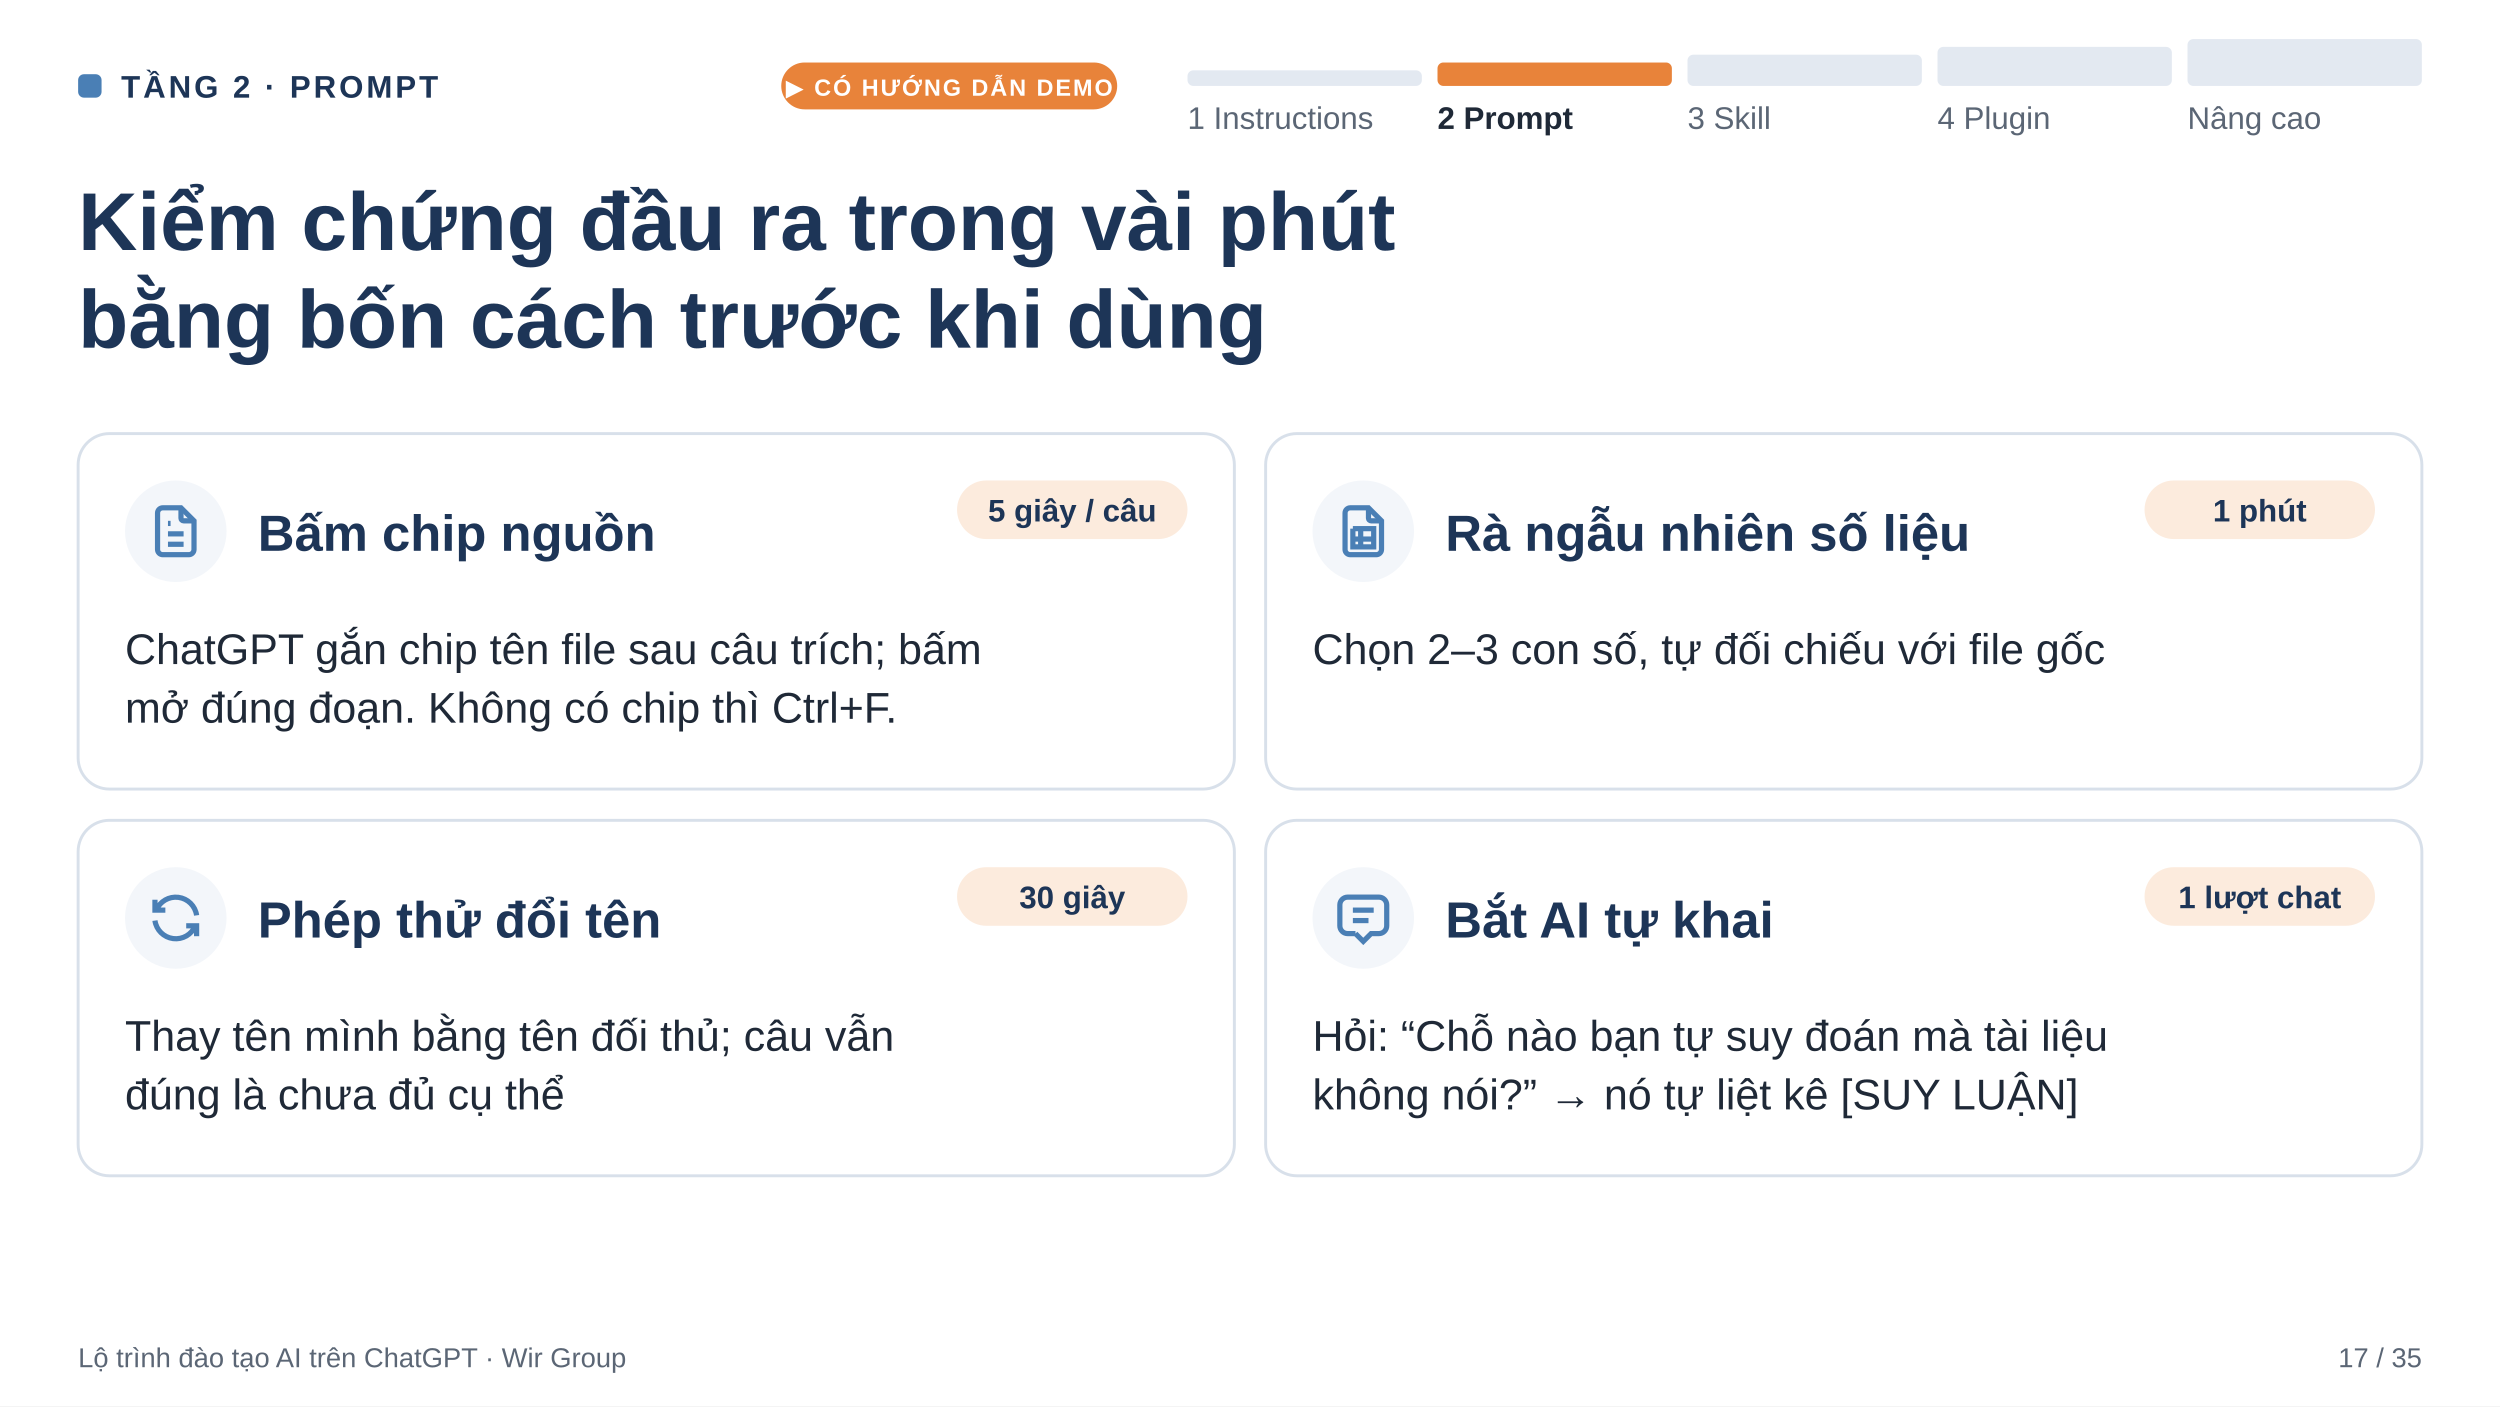
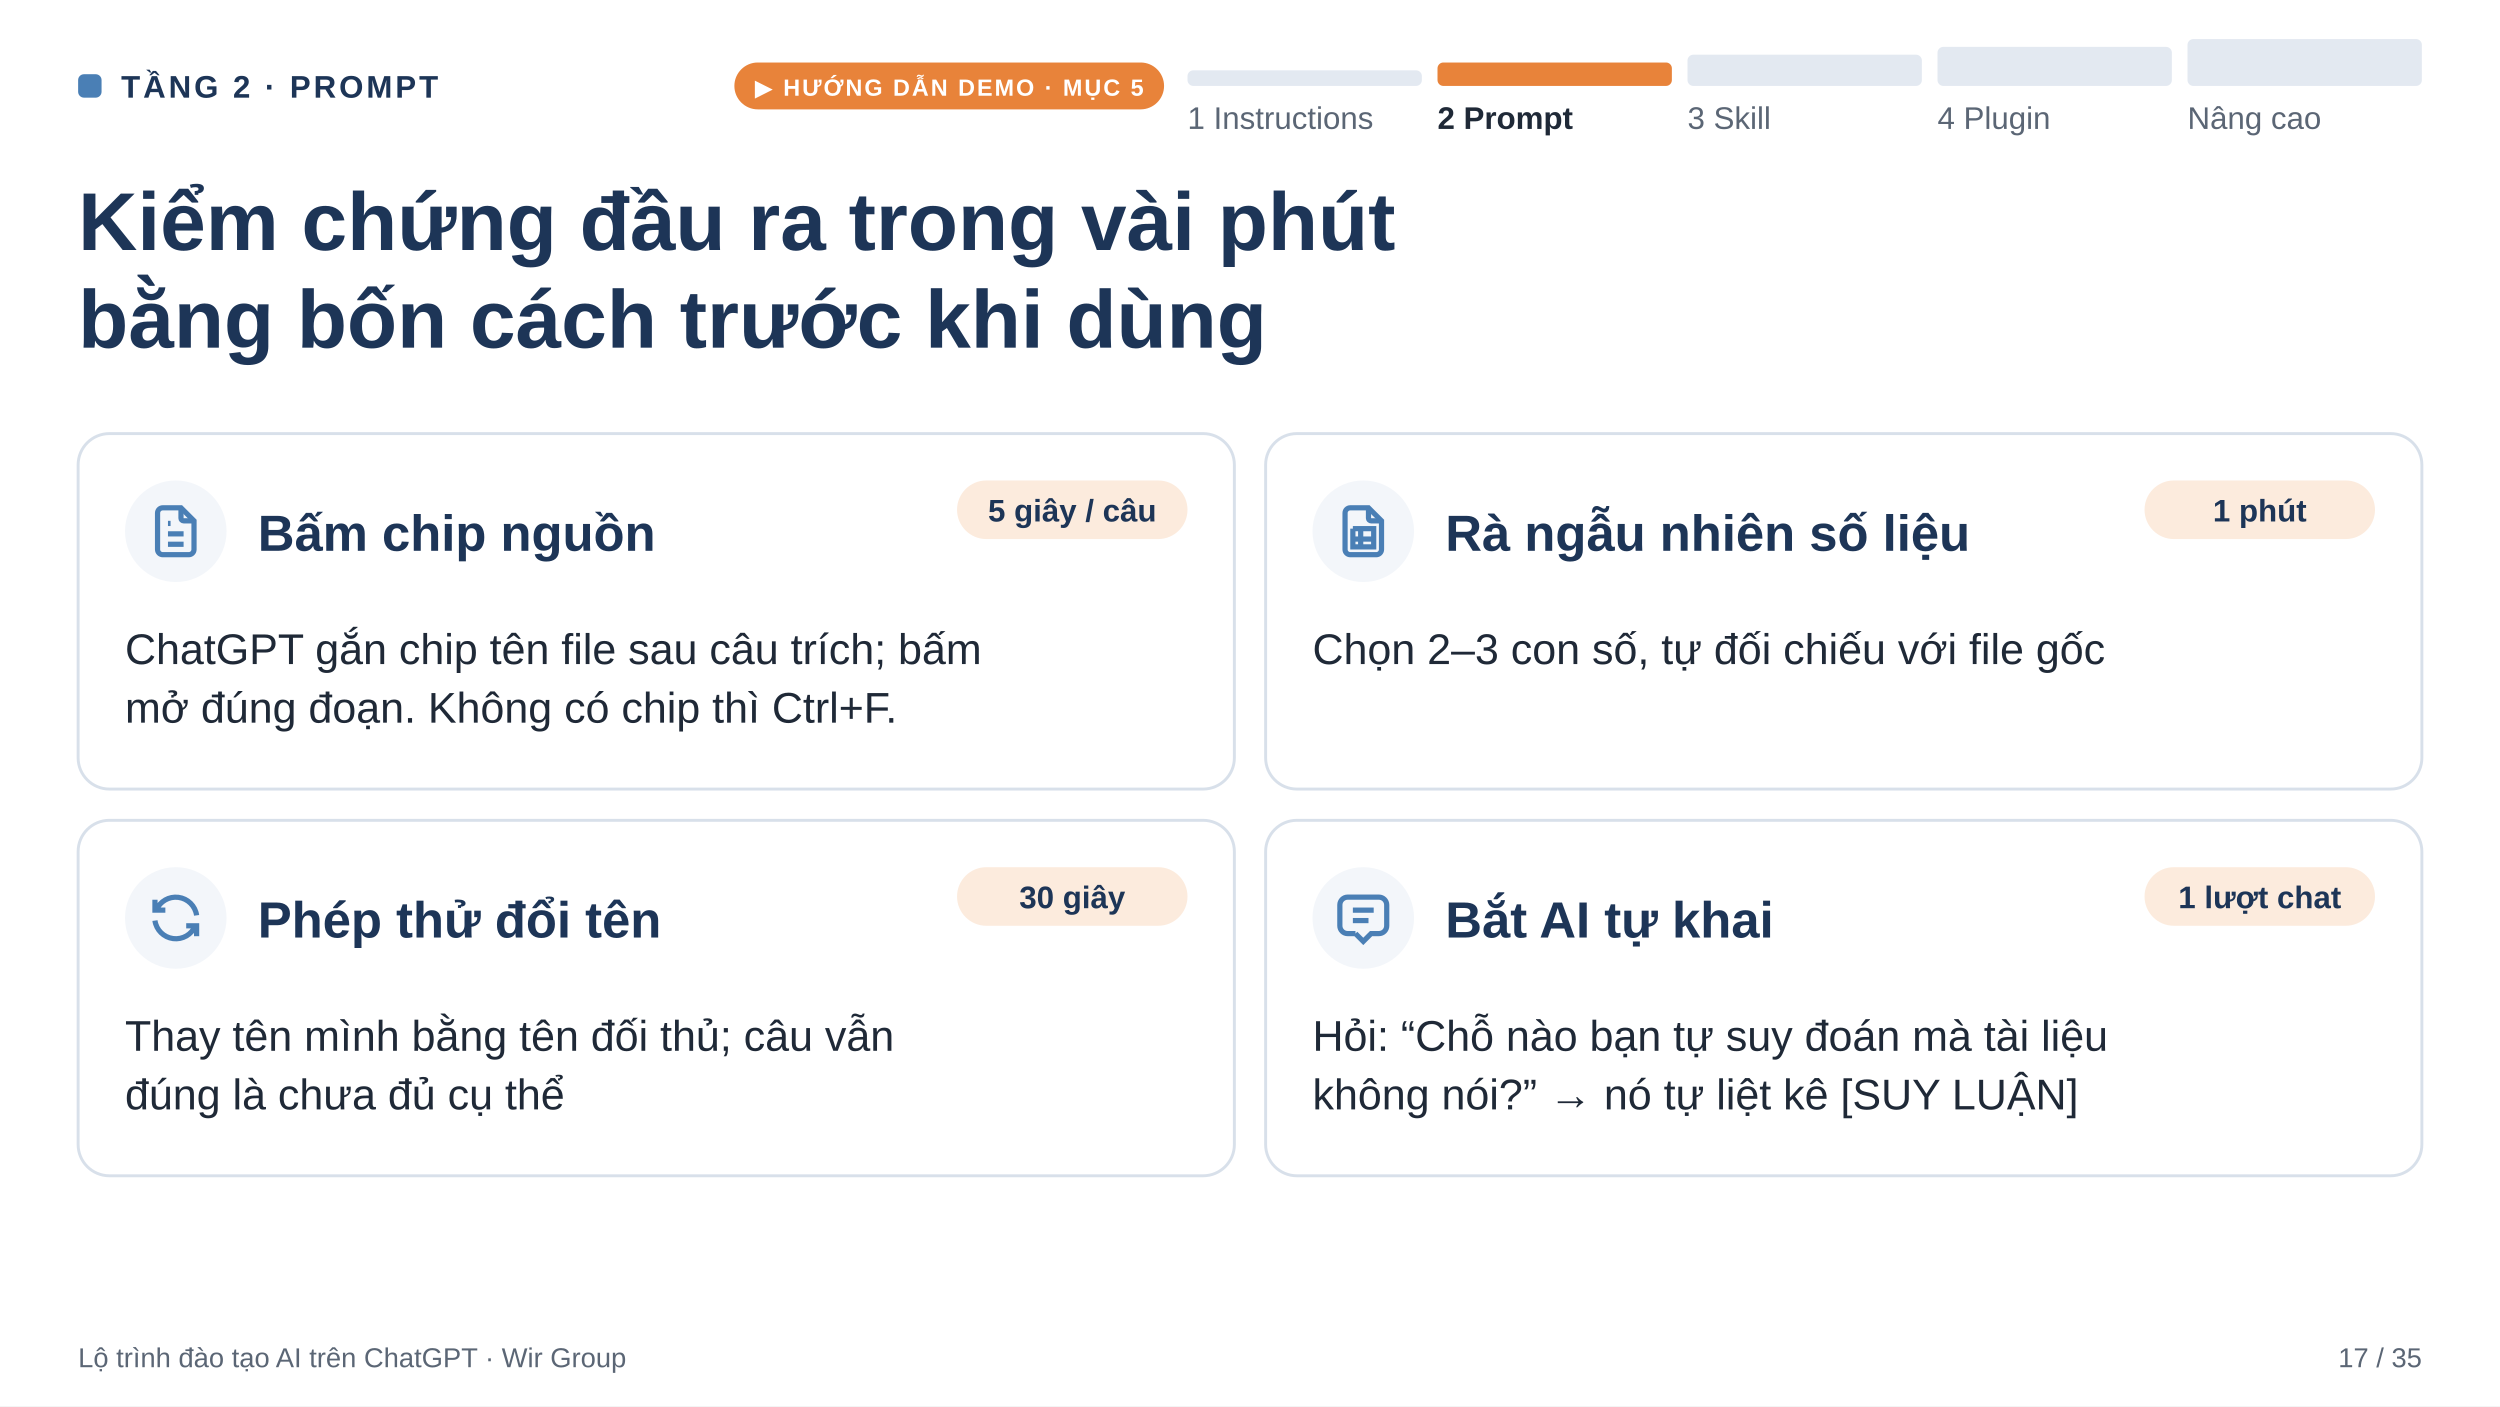
<svg xmlns="http://www.w3.org/2000/svg" viewBox="0 0 1280 720" width="1280" height="720" font-family="Aptos, 'Segoe UI', Arial, sans-serif" data-pptx-page-role="content">
  <rect id="bg" data-pptx-role="background" x="0" y="0" width="1280" height="720" fill="#FFFFFF" />
  <g id="section-kicker" data-pptx-role="chrome" data-pptx-bounds="40 30 540 30">
    <rect x="40" y="38" width="12" height="12" rx="3" fill="#4A7FB5" />
    <text x="62" y="50" font-size="16" font-weight="bold" letter-spacing="1.5" fill="#1D3557">TẦNG 2 · PROMPT</text>
  </g>
-   <g id="demo-flag" data-pptx-role="chrome" data-pptx-bounds="400 30 180 28">
-     <rect x="400" y="32" width="172" height="24" rx="12" fill="#E8833A" />
-     <text x="486" y="49" font-size="12" font-weight="bold" letter-spacing="1" fill="#FFFFFF" text-anchor="middle">▶ CÓ HƯỚNG DẪN DEMO</text>
+   <g id="demo-flag" data-pptx-role="chrome" data-pptx-bounds="376 30 224 28">
+     <rect x="376" y="32" width="220" height="24" rx="12" fill="#E8833A" />
+     <text x="486" y="49" font-size="12" font-weight="bold" letter-spacing="1" fill="#FFFFFF" text-anchor="middle">▶ HƯỚNG DẪN DEMO · MỤC 5</text>
  </g>
  <g id="roadmap-tracker" data-pptx-role="chrome" data-pptx-bounds="600 14 640 62">
    <rect x="608" y="36" width="120" height="8" rx="3" fill="#E3E9F1" />
    <rect x="736" y="32" width="120" height="12" rx="3" fill="#E8833A" />
    <rect x="864" y="28" width="120" height="16" rx="3" fill="#E3E9F1" />
    <rect x="992" y="24" width="120" height="20" rx="3" fill="#E3E9F1" />
    <rect x="1120" y="20" width="120" height="24" rx="3" fill="#E3E9F1" />
    <text x="608" y="66" font-size="16" fill="#5B6675">1 Instructions</text>
    <text x="736" y="66" font-size="16" font-weight="bold" fill="#1F2937">2 Prompt</text>
    <text x="864" y="66" font-size="16" fill="#5B6675">3 Skill</text>
    <text x="992" y="66" font-size="16" fill="#5B6675">4 Plugin</text>
    <text x="1120" y="66" font-size="16" fill="#5B6675">Nâng cao</text>
  </g>
  <text font-size="42" font-weight="bold" fill="#1D3557" x="40" y="128">Kiểm chứng đầu ra trong vài phút</text>
  <text font-size="42" font-weight="bold" fill="#1D3557" x="40" y="178">bằng bốn cách trước khi dùng</text>
  <g id="check-quote" data-pptx-bounds="40 222 592 182">
    <rect x="40" y="222" width="592" height="182" rx="16" fill="#FFFFFF" stroke="#D8E0EA" stroke-width="1.5" />
    <circle cx="90" cy="272" r="26" fill="#F3F6FA" />
    <g transform="translate(74, 256) scale(1.33333)" fill="none" stroke="#4A7FB5" stroke-width="2">
      <path d="M14 3v4a1 1 0 0 0 1 1h4" />
      <path d="M17 21h-10a2 2 0 0 1 -2 -2v-14a2 2 0 0 1 2 -2h7l5 5v11a2 2 0 0 1 -2 2" />
      <path d="M9 9l1 0" />
      <path d="M9 13l6 0" />
      <path d="M9 17l6 0" />
    </g>
    <text x="132" y="282" font-size="26" font-weight="bold" fill="#1D3557">Bấm chip nguồn</text>
    <rect x="490" y="246" width="118" height="30" rx="15" fill="#FCEBDD" />
    <text x="549" y="267" font-size="16" font-weight="bold" text-anchor="middle" fill="#1D3557">5 giây / câu</text>
    <text font-size="22" fill="#1F2937" x="64" y="340">ChatGPT gắn chip tên file sau câu trích; bấm</text>
    <text font-size="22" fill="#1F2937" x="64" y="370">mở đúng đoạn. Không có chip thì Ctrl+F.</text>
  </g>
  <g id="check-numbers" data-pptx-bounds="648 222 592 182">
    <rect x="648" y="222" width="592" height="182" rx="16" fill="#FFFFFF" stroke="#D8E0EA" stroke-width="1.5" />
    <circle cx="698" cy="272" r="26" fill="#F3F6FA" />
    <g transform="translate(682, 256) scale(1.33333)" fill="none" stroke="#4A7FB5" stroke-width="2">
      <path d="M14 3v4a1 1 0 0 0 1 1h4" />
      <path d="M17 21h-10a2 2 0 0 1 -2 -2v-14a2 2 0 0 1 2 -2h7l5 5v11a2 2 0 0 1 -2 2" />
      <path d="M8 11h8v7h-8l0 -7" />
      <path d="M8 15h8" />
      <path d="M11 11v7" />
    </g>
    <text x="740" y="282" font-size="26" font-weight="bold" fill="#1D3557">Rà ngẫu nhiên số liệu</text>
    <rect x="1098" y="246" width="118" height="30" rx="15" fill="#FCEBDD" />
    <text x="1157" y="267" font-size="16" font-weight="bold" text-anchor="middle" fill="#1D3557">1 phút</text>
    <text x="672" y="340" font-size="22" fill="#1F2937">Chọn 2–3 con số, tự đối chiếu với file gốc</text>
  </g>
  <g id="check-rename" data-pptx-bounds="40 420 592 182">
    <rect x="40" y="420" width="592" height="182" rx="16" fill="#FFFFFF" stroke="#D8E0EA" stroke-width="1.5" />
    <circle cx="90" cy="470" r="26" fill="#F3F6FA" />
    <g transform="translate(74, 454) scale(1.33333)" fill="none" stroke="#4A7FB5" stroke-width="2">
      <path d="M20 11a8.1 8.1 0 0 0 -15.5 -2m-.5 -4v4h4" />
      <path d="M4 13a8.1 8.1 0 0 0 15.5 2m.5 4v-4h-4" />
    </g>
    <text x="132" y="480" font-size="26" font-weight="bold" fill="#1D3557">Phép thử đổi tên</text>
    <rect x="490" y="444" width="118" height="30" rx="15" fill="#FCEBDD" />
    <text x="549" y="465" font-size="16" font-weight="bold" text-anchor="middle" fill="#1D3557">30 giây</text>
    <text font-size="22" fill="#1F2937" x="64" y="538">Thay tên mình bằng tên đối thủ; câu vẫn</text>
    <text font-size="22" fill="#1F2937" x="64" y="568">đúng là chưa đủ cụ thể</text>
  </g>
  <g id="check-confess" data-pptx-bounds="648 420 592 182">
    <rect x="648" y="420" width="592" height="182" rx="16" fill="#FFFFFF" stroke="#D8E0EA" stroke-width="1.5" />
    <circle cx="698" cy="470" r="26" fill="#F3F6FA" />
    <g transform="translate(682, 454) scale(1.33333)" fill="none" stroke="#4A7FB5" stroke-width="2">
      <path d="M8 9h8" />
      <path d="M8 13h6" />
      <path d="M9 18h-3a3 3 0 0 1 -3 -3v-8a3 3 0 0 1 3 -3h12a3 3 0 0 1 3 3v8a3 3 0 0 1 -3 3h-3l-3 3l-3 -3" />
    </g>
    <text x="740" y="480" font-size="26" font-weight="bold" fill="#1D3557">Bắt AI tự khai</text>
    <rect x="1098" y="444" width="118" height="30" rx="15" fill="#FCEBDD" />
    <text x="1157" y="465" font-size="16" font-weight="bold" text-anchor="middle" fill="#1D3557">1 lượt chat</text>
    <text font-size="22" fill="#1F2937" x="672" y="538">Hỏi: “Chỗ nào bạn tự suy đoán mà tài liệu</text>
    <text font-size="22" fill="#1F2937" x="672" y="568">không nói?” → nó tự liệt kê [SUY LUẬN]</text>
  </g>
  <text id="footer-course" data-pptx-role="footer" x="40" y="700" font-size="14" fill="#5B6675">Lộ trình đào tạo AI trên ChatGPT · Wir Group</text>
  <text id="page-number" data-pptx-role="page-number" x="1240" y="700" font-size="14" text-anchor="end" fill="#5B6675">17 / 35</text>
</svg>
